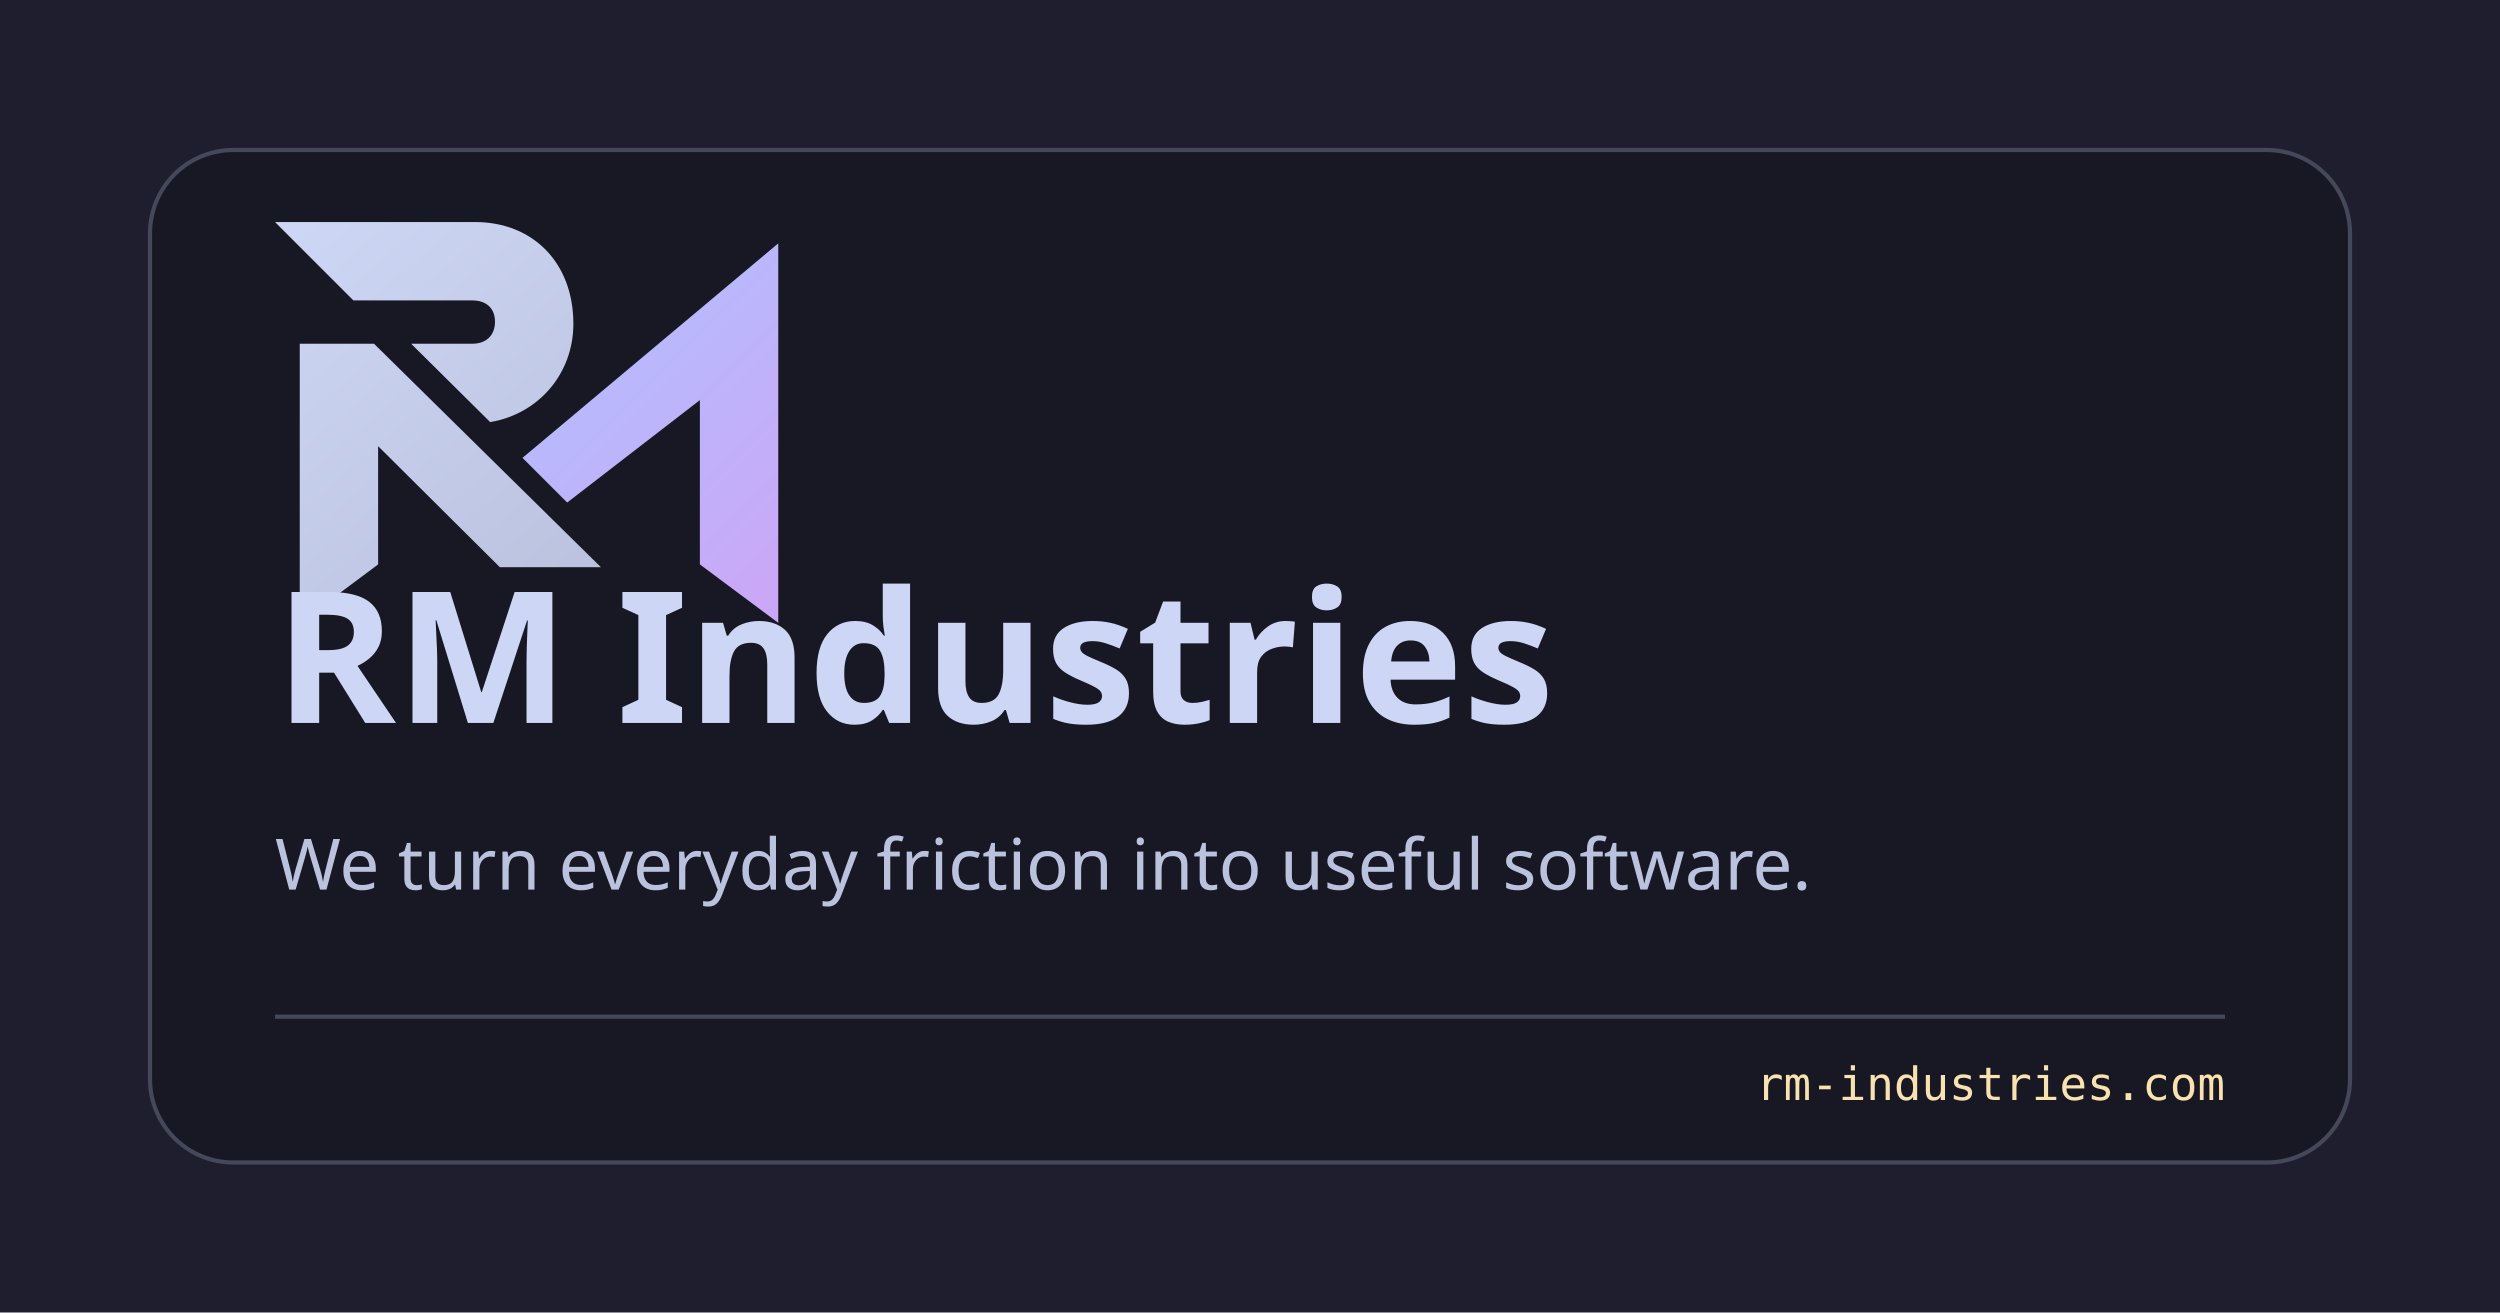
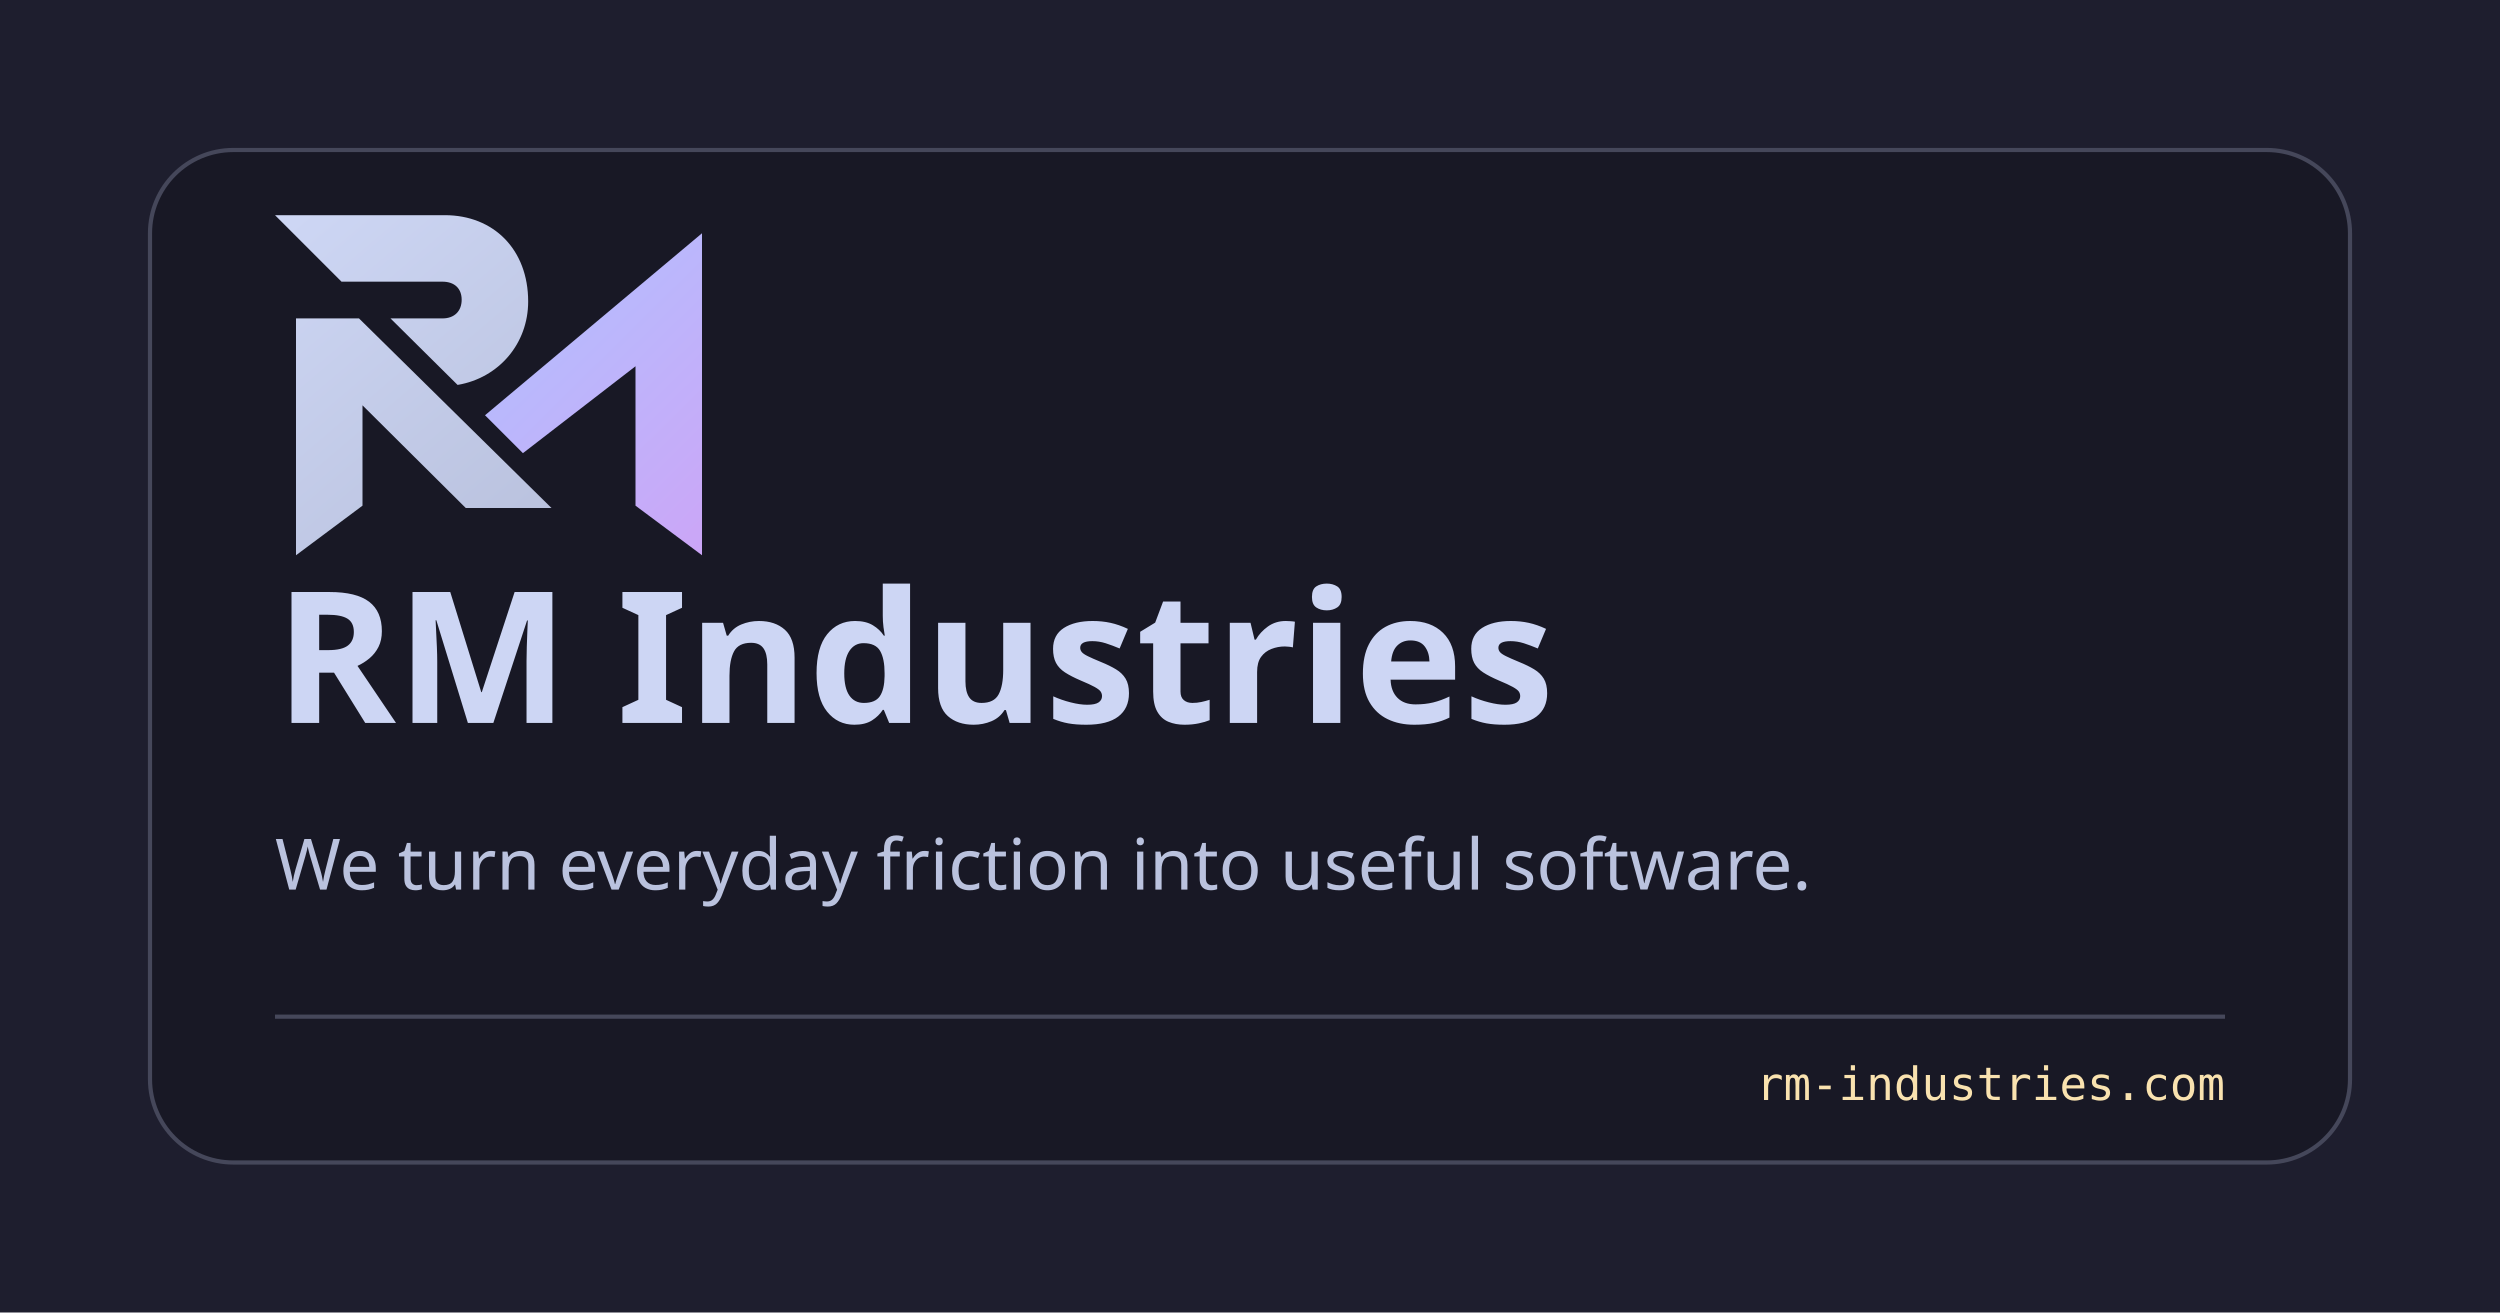
<svg xmlns="http://www.w3.org/2000/svg" viewBox="0 0 1200 630">
  <defs>
    <linearGradient id="ice" gradientUnits="userSpaceOnUse" x1="417" y1="245" x2="850" y2="755">
      <stop stop-color="#cdd6f4" />
      <stop offset="1" stop-color="#bac2de" />
    </linearGradient>
    <linearGradient id="lavender" gradientUnits="userSpaceOnUse" x1="780" y1="380" x2="1160" y2="765">
      <stop stop-color="#b4befe" />
      <stop offset="1" stop-color="#cba6f7" />
    </linearGradient>
  </defs>
  <rect width="1200" height="630" fill="#1e1e2e" />
  <rect x="72" y="72" width="1056" height="486" rx="40" fill="#181825" stroke="#45475a" stroke-width="2" />
-   <g transform="translate(0 32) scale(0.33)">
+   <g transform="translate(20 40) scale(0.28)">
    <path fill="url(#ice)" d="M400 226H691C775 226 834 285 834 374C834 446 784 505 713 517L598 403H687C708 403 720 390 720 371C720 352 708 340 687 340H514Z" />
    <path fill="url(#ice)" d="M436 403H544L874 728H727L550 552V724L436 809Z" />
    <path fill="url(#lavender)" d="M760 569L1132 257V809L1018 724V485L825 634Z" />
  </g>
  <text x="132" y="347" fill="#cdd6f4" font-family="'Fira Sans', system-ui, sans-serif" font-size="88" font-weight="700">RM Industries</text>
  <text x="132" y="427" fill="#bac2de" font-family="'Fira Sans', system-ui, sans-serif" font-size="34">We turn everyday friction into useful software.</text>
  <line x1="132" y1="488" x2="1068" y2="488" stroke="#45475a" stroke-width="2" />
  <text x="1068" y="528" fill="#f9e2af" font-family="'Fira Code', ui-monospace, monospace" font-size="22" text-anchor="end">rm-industries.com</text>
</svg>
